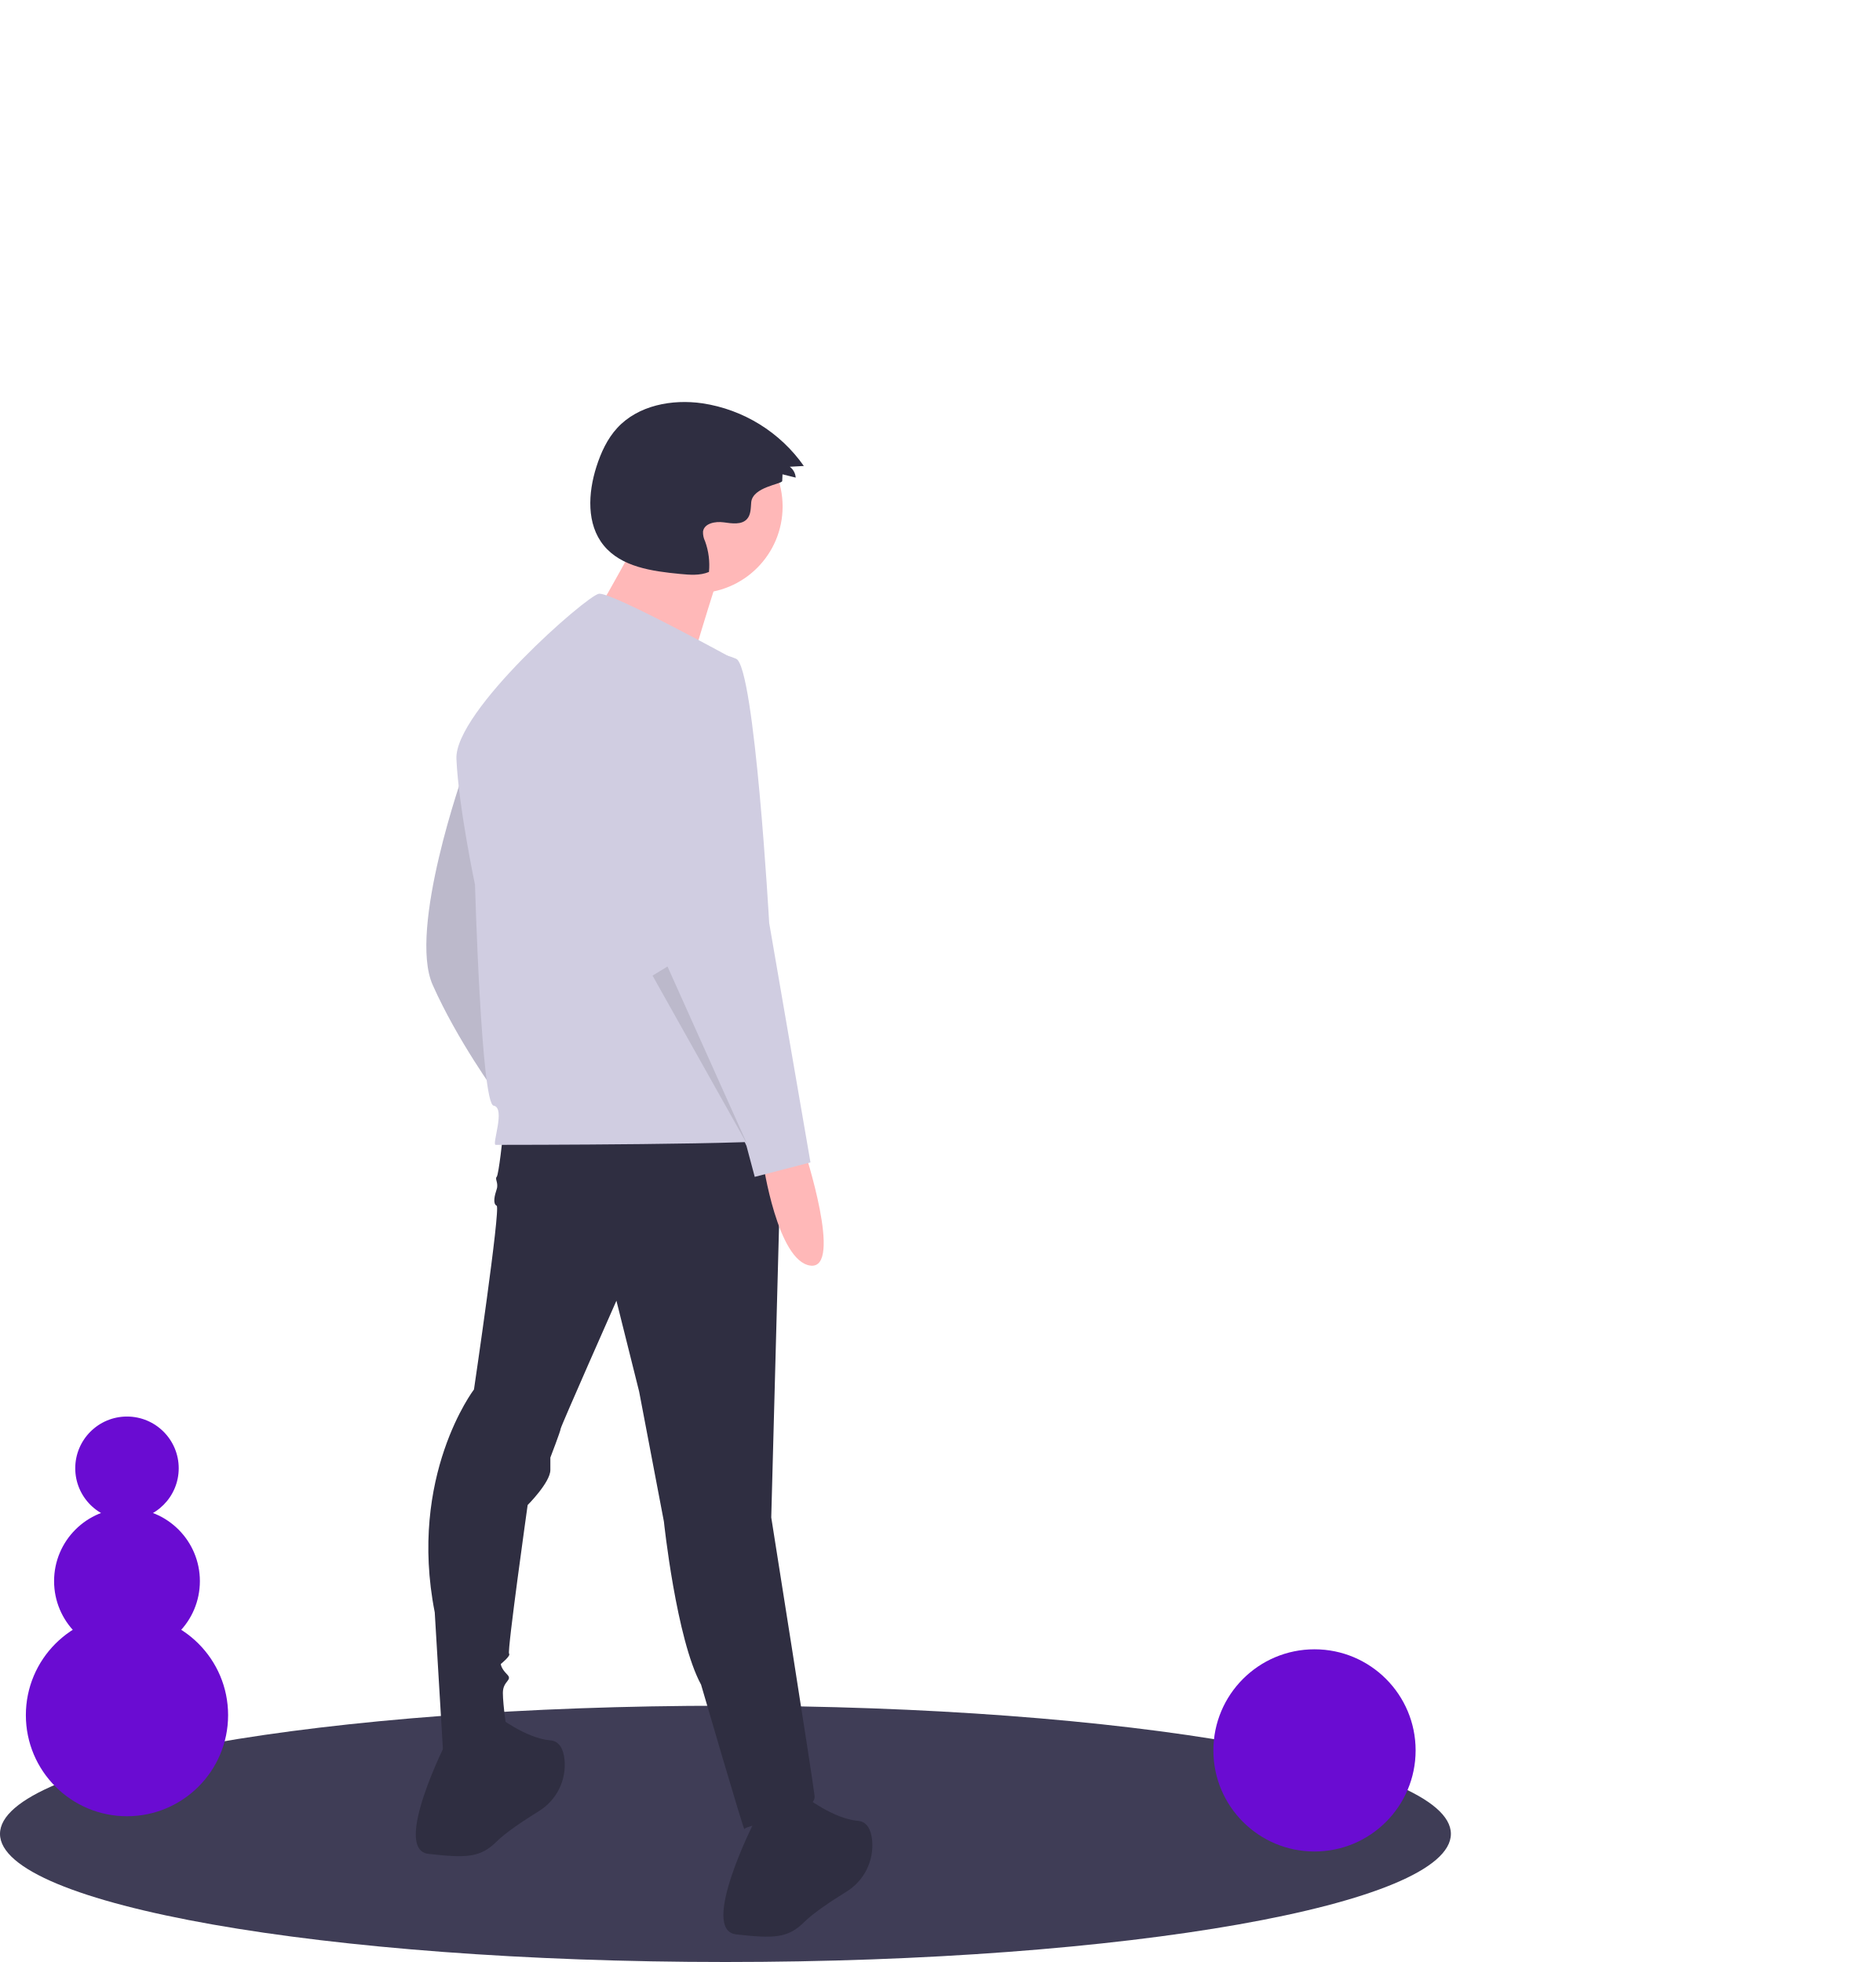
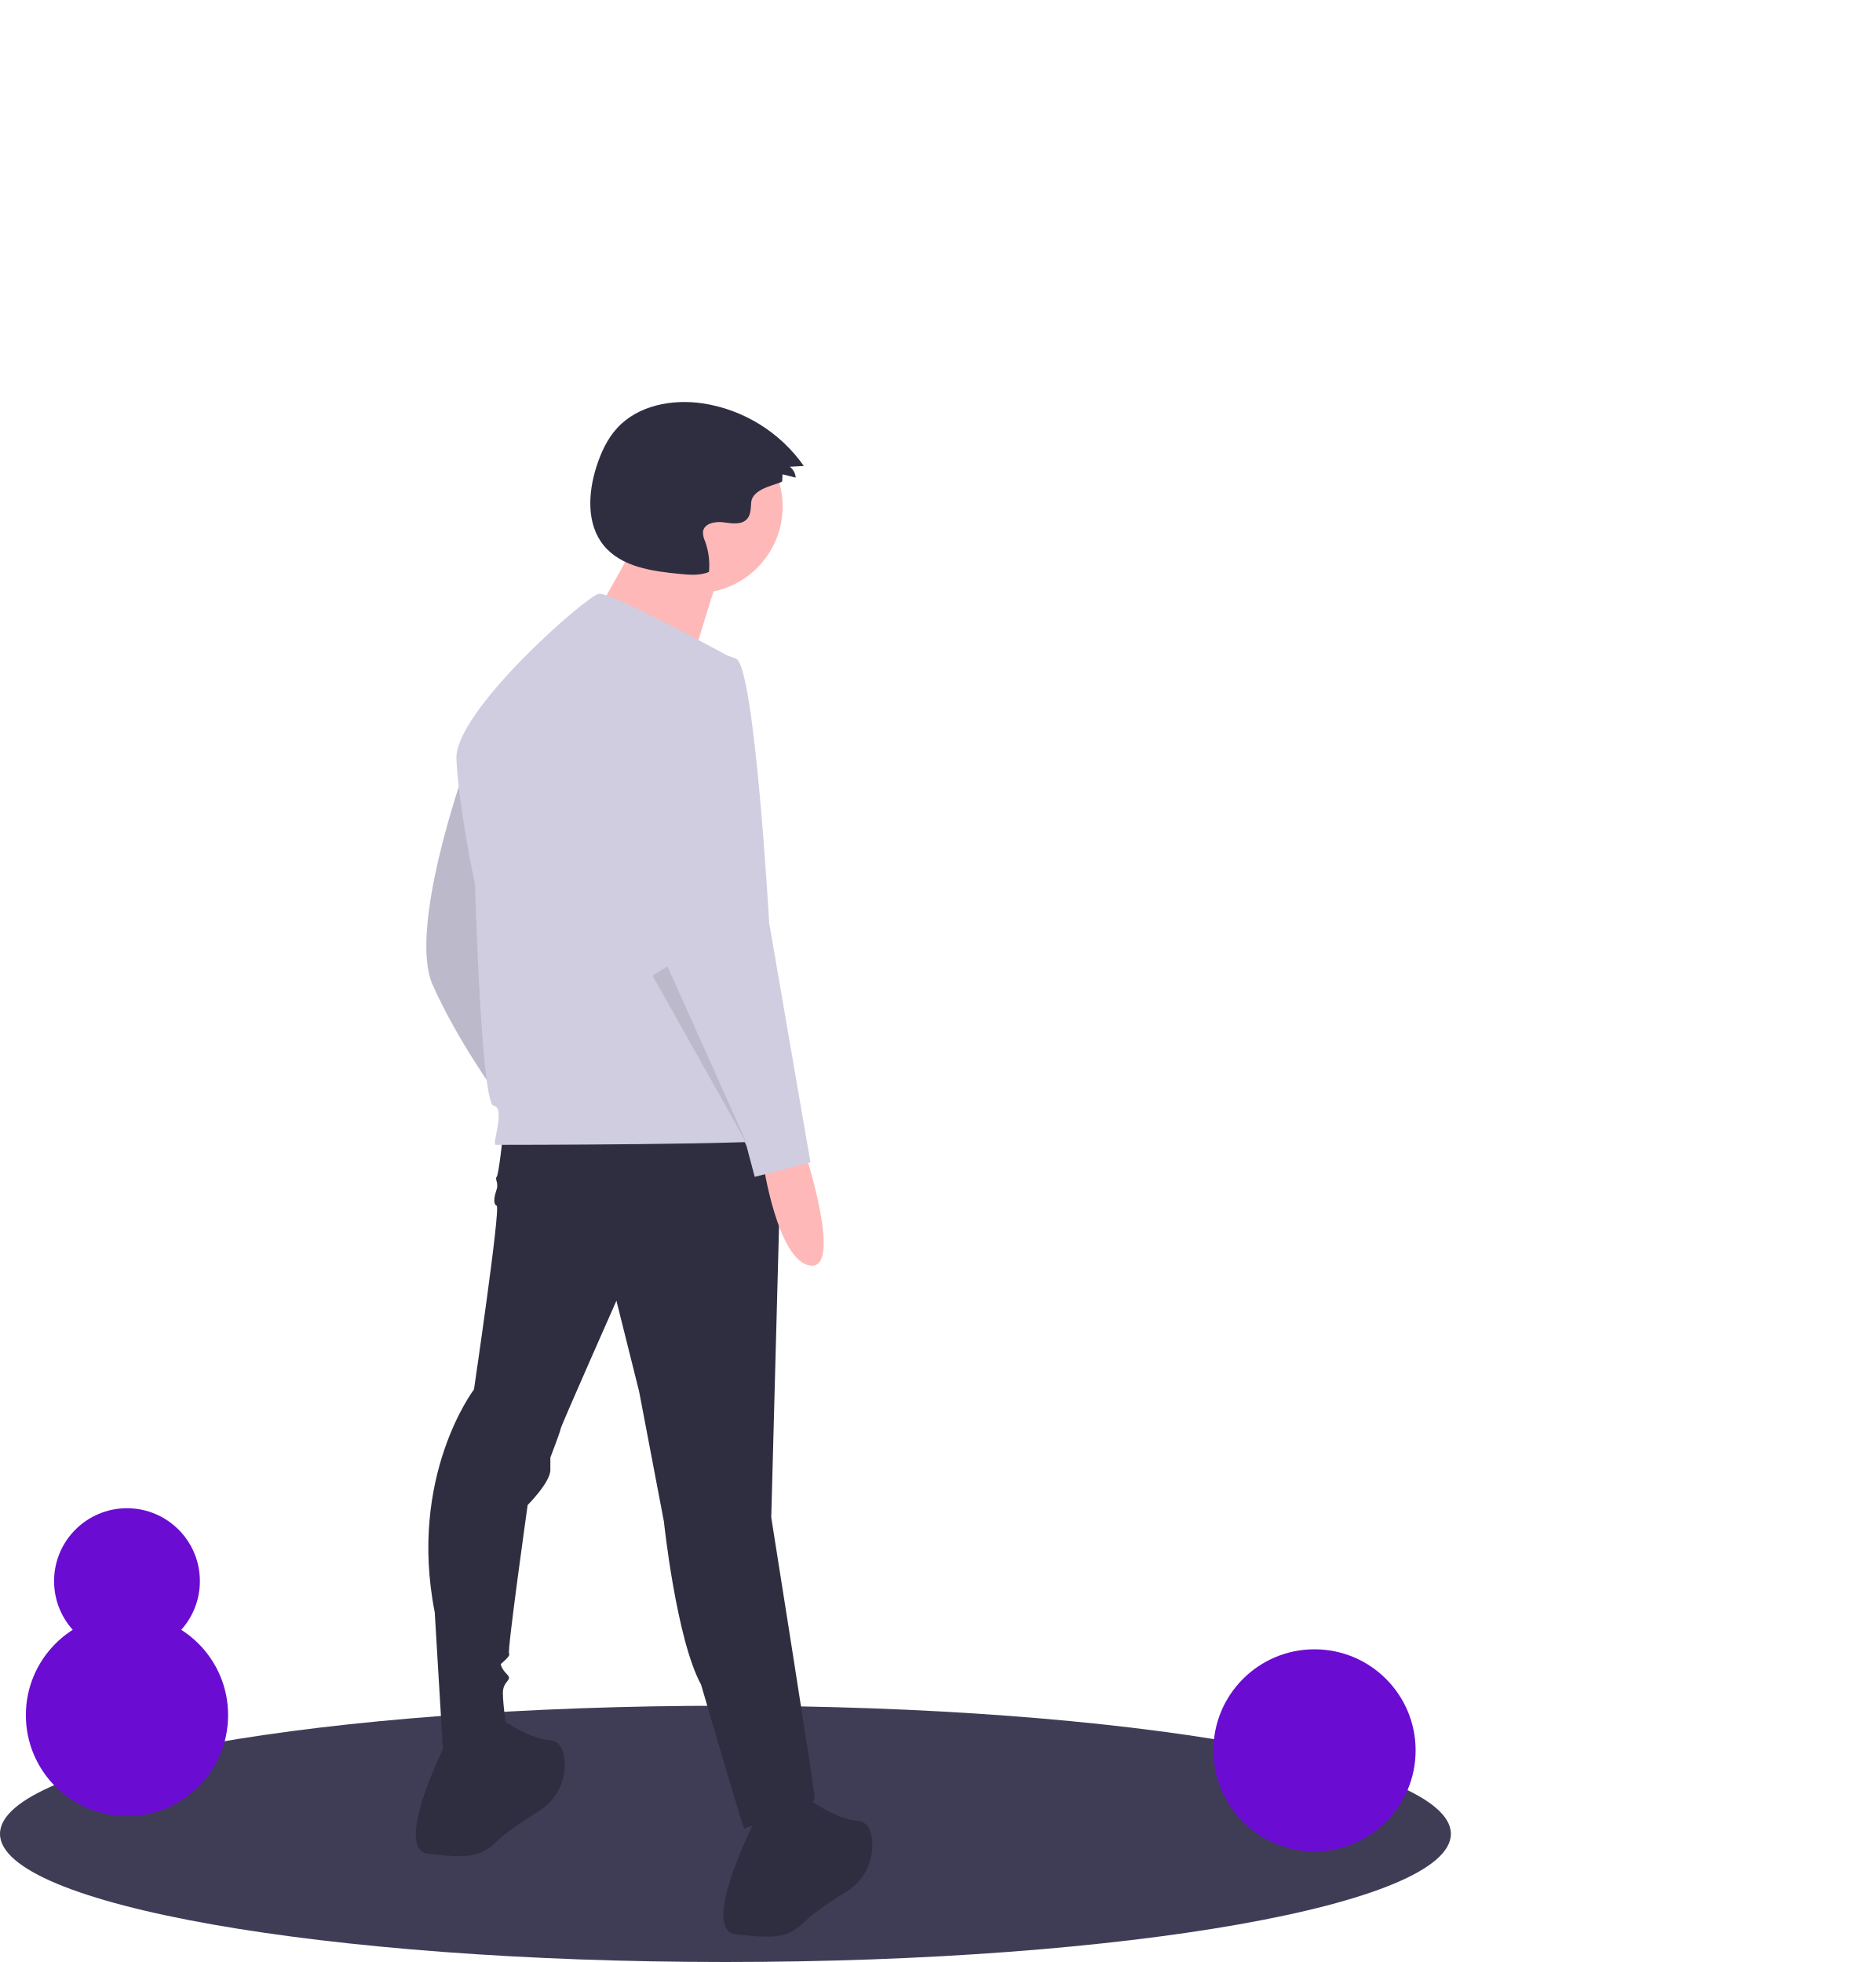
<svg viewBox="0 0 797.5 834.5">
  <ellipse cx="308.5" cy="780" rx="308.5" ry="54.5" fill="#3f3d56" />
  <path d="M398.42,361.232s-23.704,66.722-13.169,90.426,27.216,46.53,27.216,46.53S406.322,365.622,398.42,361.232Z" transform="translate(-201.25 -32.75)" fill="#d0cde1" />
  <path d="M398.42,361.232s-23.704,66.722-13.169,90.426,27.216,46.53,27.216,46.53S406.322,365.622,398.42,361.232Z" transform="translate(-201.25 -32.75)" opacity="0.1" />
  <path d="M415.101,515.747s-1.756,16.681-2.634,17.558.878,2.634,0,5.268-1.756,6.145,0,7.023-9.657,78.135-9.657,78.135-28.094,36.873-16.681,94.816l3.512,58.821s27.216,1.756,27.216-7.901c0,0-1.756-11.413-1.756-16.681s4.39-5.268,1.756-7.901-2.634-4.39-2.634-4.39,4.39-3.512,3.512-4.39,7.901-63.211,7.901-63.211,9.657-9.657,9.657-14.925v-5.268s4.39-11.413,4.39-12.291,23.704-54.431,23.704-54.431l9.657,38.629,10.535,55.309s5.268,50.042,15.803,69.356c0,0,18.436,63.211,18.436,61.455s30.727-6.145,29.849-14.047-18.436-118.52-18.436-118.52L533.621,513.991Z" transform="translate(-201.25 -32.75)" fill="#2f2e41" />
  <path d="M391.397,772.978s-23.704,46.53-7.901,48.286,21.948,1.756,28.971-5.268c3.84-3.84,11.615-8.991,17.876-12.873a23.117,23.117,0,0,0,10.969-21.982c-.463-4.295-2.068-7.834-6.019-8.164-10.535-.878-22.826-10.535-22.826-10.535Z" transform="translate(-201.25 -32.75)" fill="#2f2e41" />
  <path d="M522.208,807.217s-23.704,46.53-7.901,48.286,21.948,1.756,28.971-5.268c3.84-3.84,11.615-8.991,17.876-12.873a23.117,23.117,0,0,0,10.969-21.982c-.463-4.295-2.068-7.834-6.019-8.164-10.535-.878-22.826-10.535-22.826-10.535Z" transform="translate(-201.25 -32.75)" fill="#2f2e41" />
  <circle cx="295.905" cy="215.433" r="36.905" fill="#ffb8b8" />
  <path d="M473.43,260.308S447.07,308.812,444.961,308.812,492.41,324.628,492.41,324.628s13.707-46.394,15.816-50.612Z" transform="translate(-201.25 -32.75)" fill="#ffb8b8" />
  <path d="M513.867,313.385s-52.675-28.971-57.943-28.094-61.455,50.042-60.577,70.234,7.901,53.553,7.901,53.553,2.634,93.06,7.901,93.938-.878,16.681.878,16.681,122.909,0,123.787-2.634S513.867,313.385,513.867,313.385Z" transform="translate(-201.25 -32.75)" fill="#d0cde1" />
  <path d="M543.278,521.892s16.681,50.92,2.634,49.164-20.192-43.896-20.192-43.896Z" transform="translate(-201.25 -32.75)" fill="#ffb8b8" />
  <path d="M498.504,310.313s-32.483,7.023-27.216,50.92,14.925,87.792,14.925,87.792l32.483,71.112,3.512,13.169,23.704-6.145L528.353,425.321s-6.145-108.863-14.047-112.374A34,34,0,0,0,498.504,310.313Z" transform="translate(-201.25 -32.75)" fill="#d0cde1" />
  <polygon points="277.5 414.958 317.885 486.947 283.86 411.09 277.5 414.958" opacity="0.1" />
  <path d="M533.896,237.316l.122-2.82,5.61,1.396a6.27,6.27,0,0,0-2.514-4.615l5.976-.334a64.477,64.477,0,0,0-43.124-26.651c-12.926-1.873-27.318.838-36.182,10.43-4.299,4.653-7.001,10.57-8.922,16.607-3.539,11.118-4.26,24.372,3.12,33.409,7.501,9.185,20.602,10.984,32.406,12.121,4.153.4,8.506.772,12.355-.839a29.721,29.721,0,0,0-1.654-13.037,8.687,8.687,0,0,1-.879-4.152c.525-3.512,5.209-4.396,8.728-3.922s7.75,1.2,10.062-1.494c1.593-1.856,1.499-4.559,1.71-6.996C521.282,239.785,533.836,238.707,533.896,237.316Z" transform="translate(-201.25 -32.75)" fill="#2f2e41" />
  <circle cx="559" cy="744.5" r="43" fill="#6a0cd2" />
  <circle cx="54" cy="729.5" r="43" fill="#6a0cd2" />
  <circle cx="54" cy="672.5" r="31" fill="#6a0cd2" />
-   <circle cx="54" cy="624.5" r="22" fill="#6a0cd2" />
</svg>
